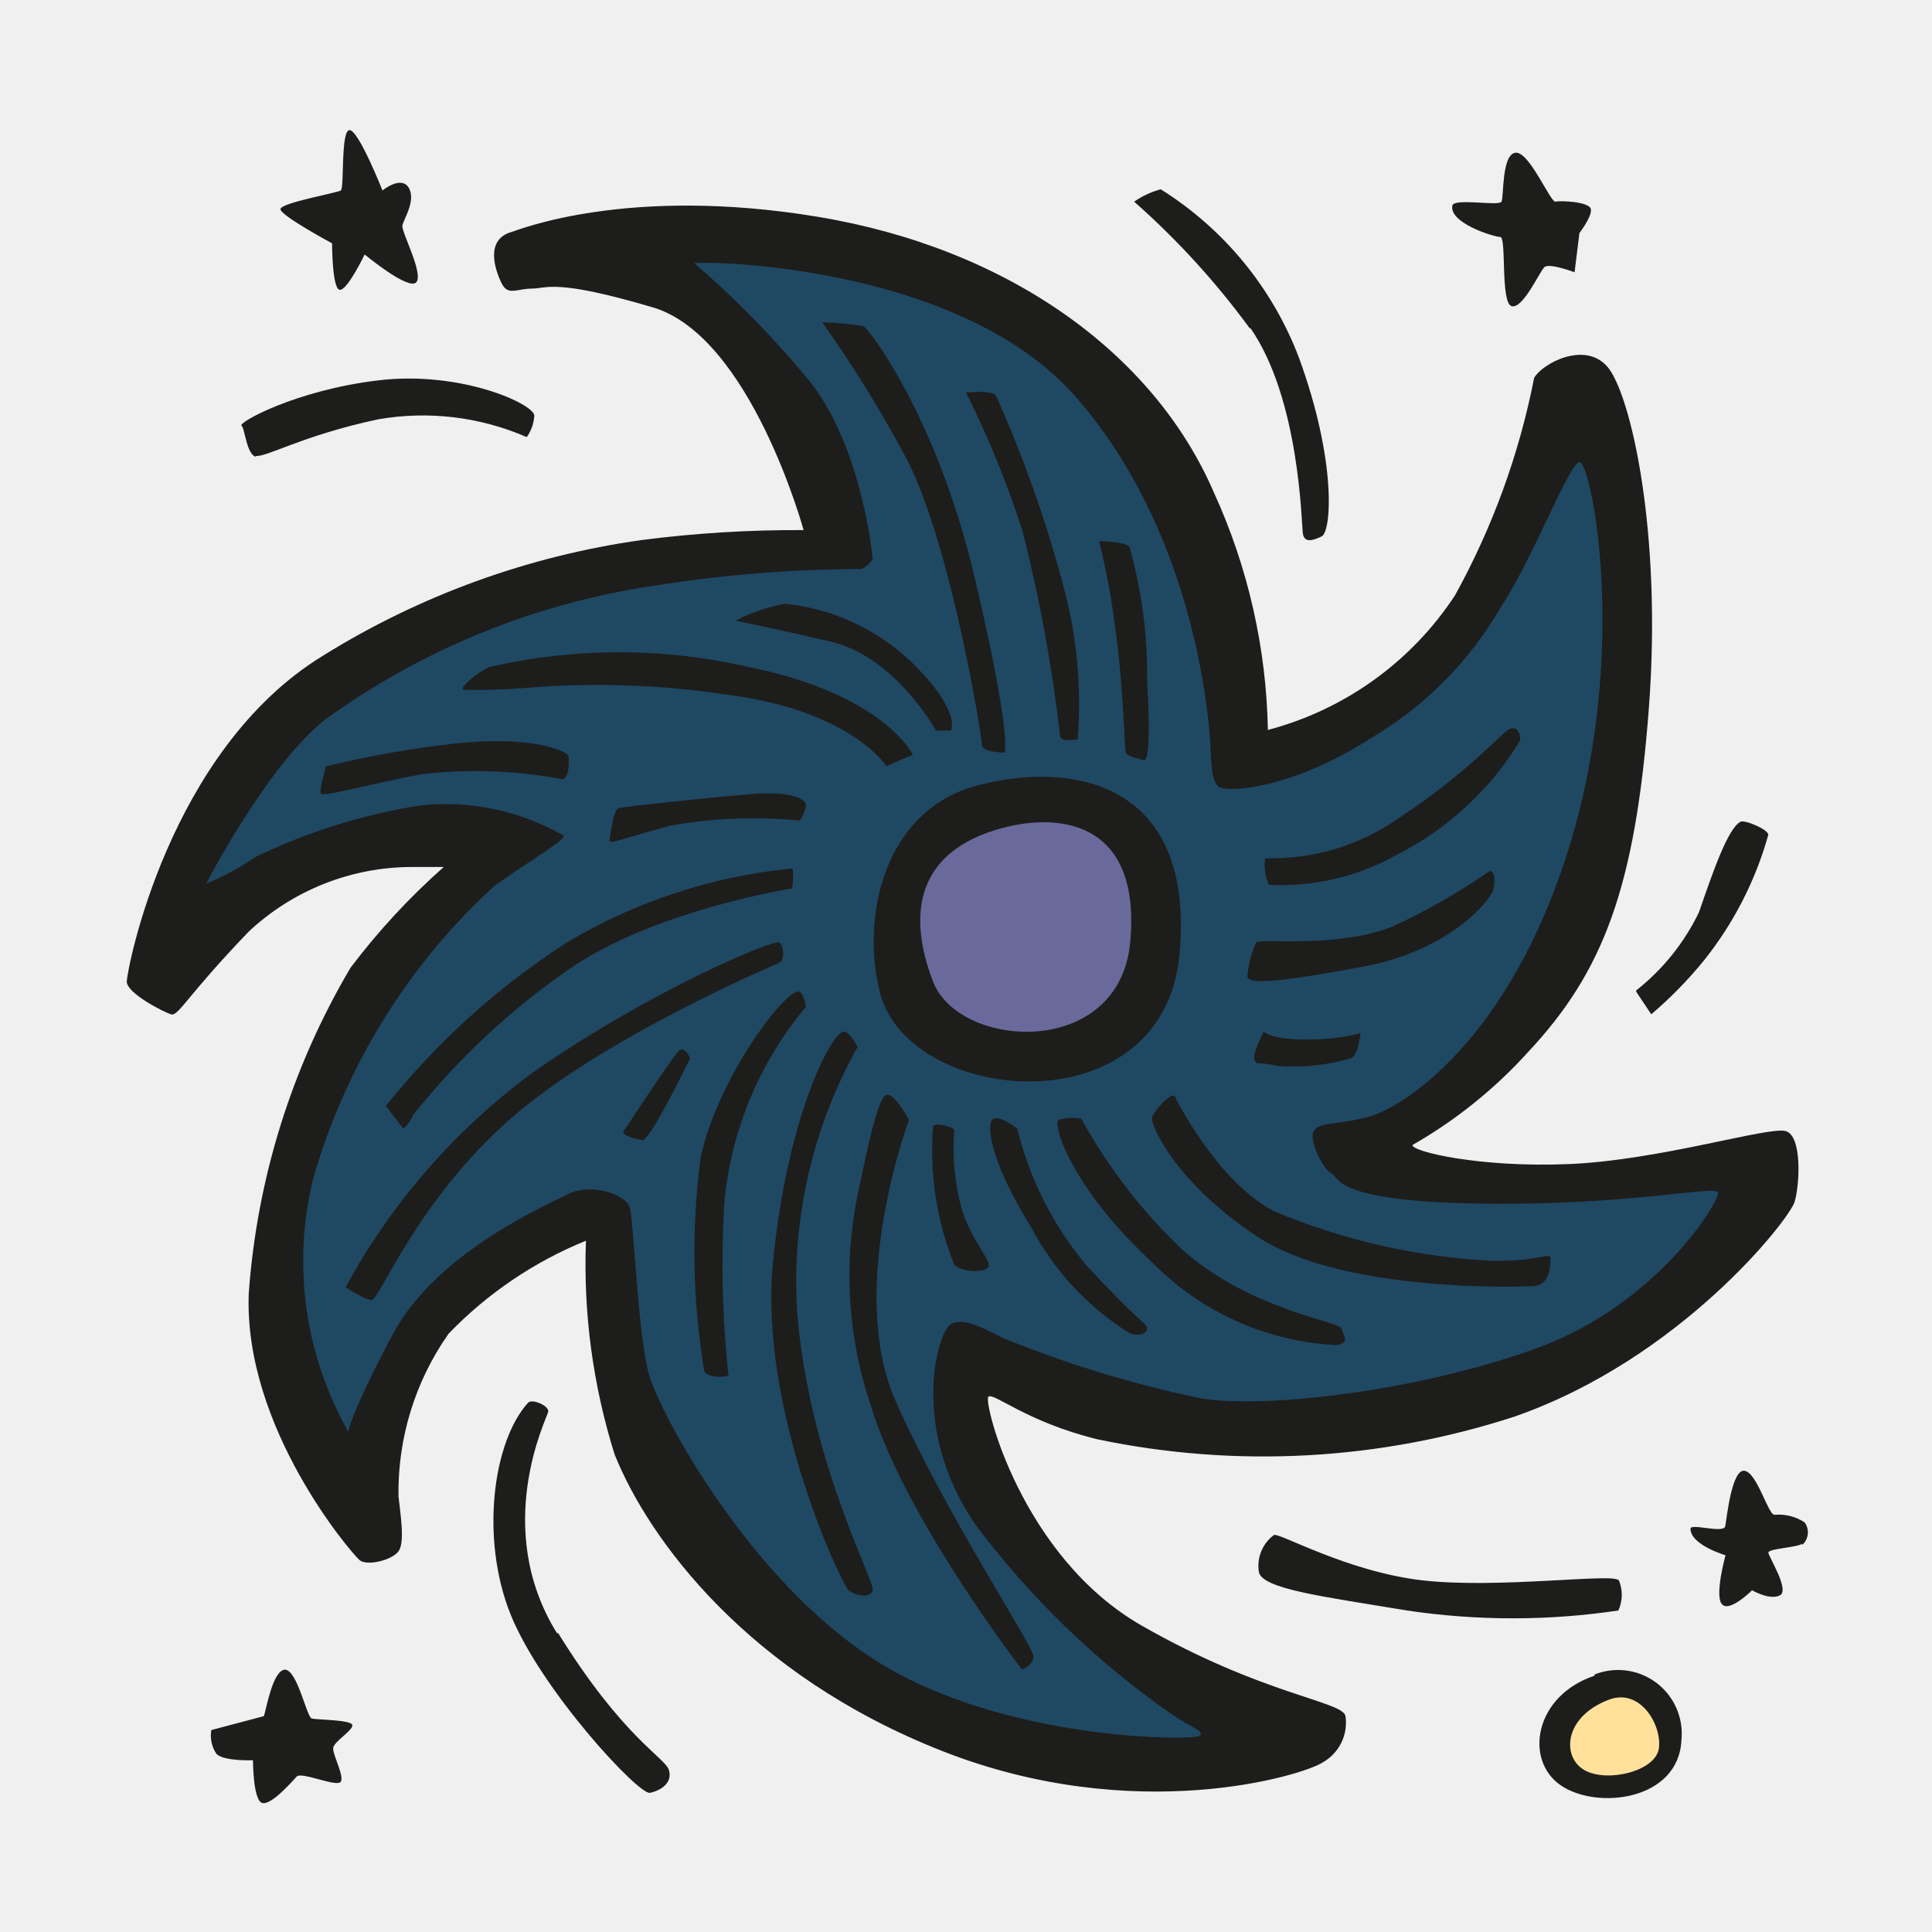
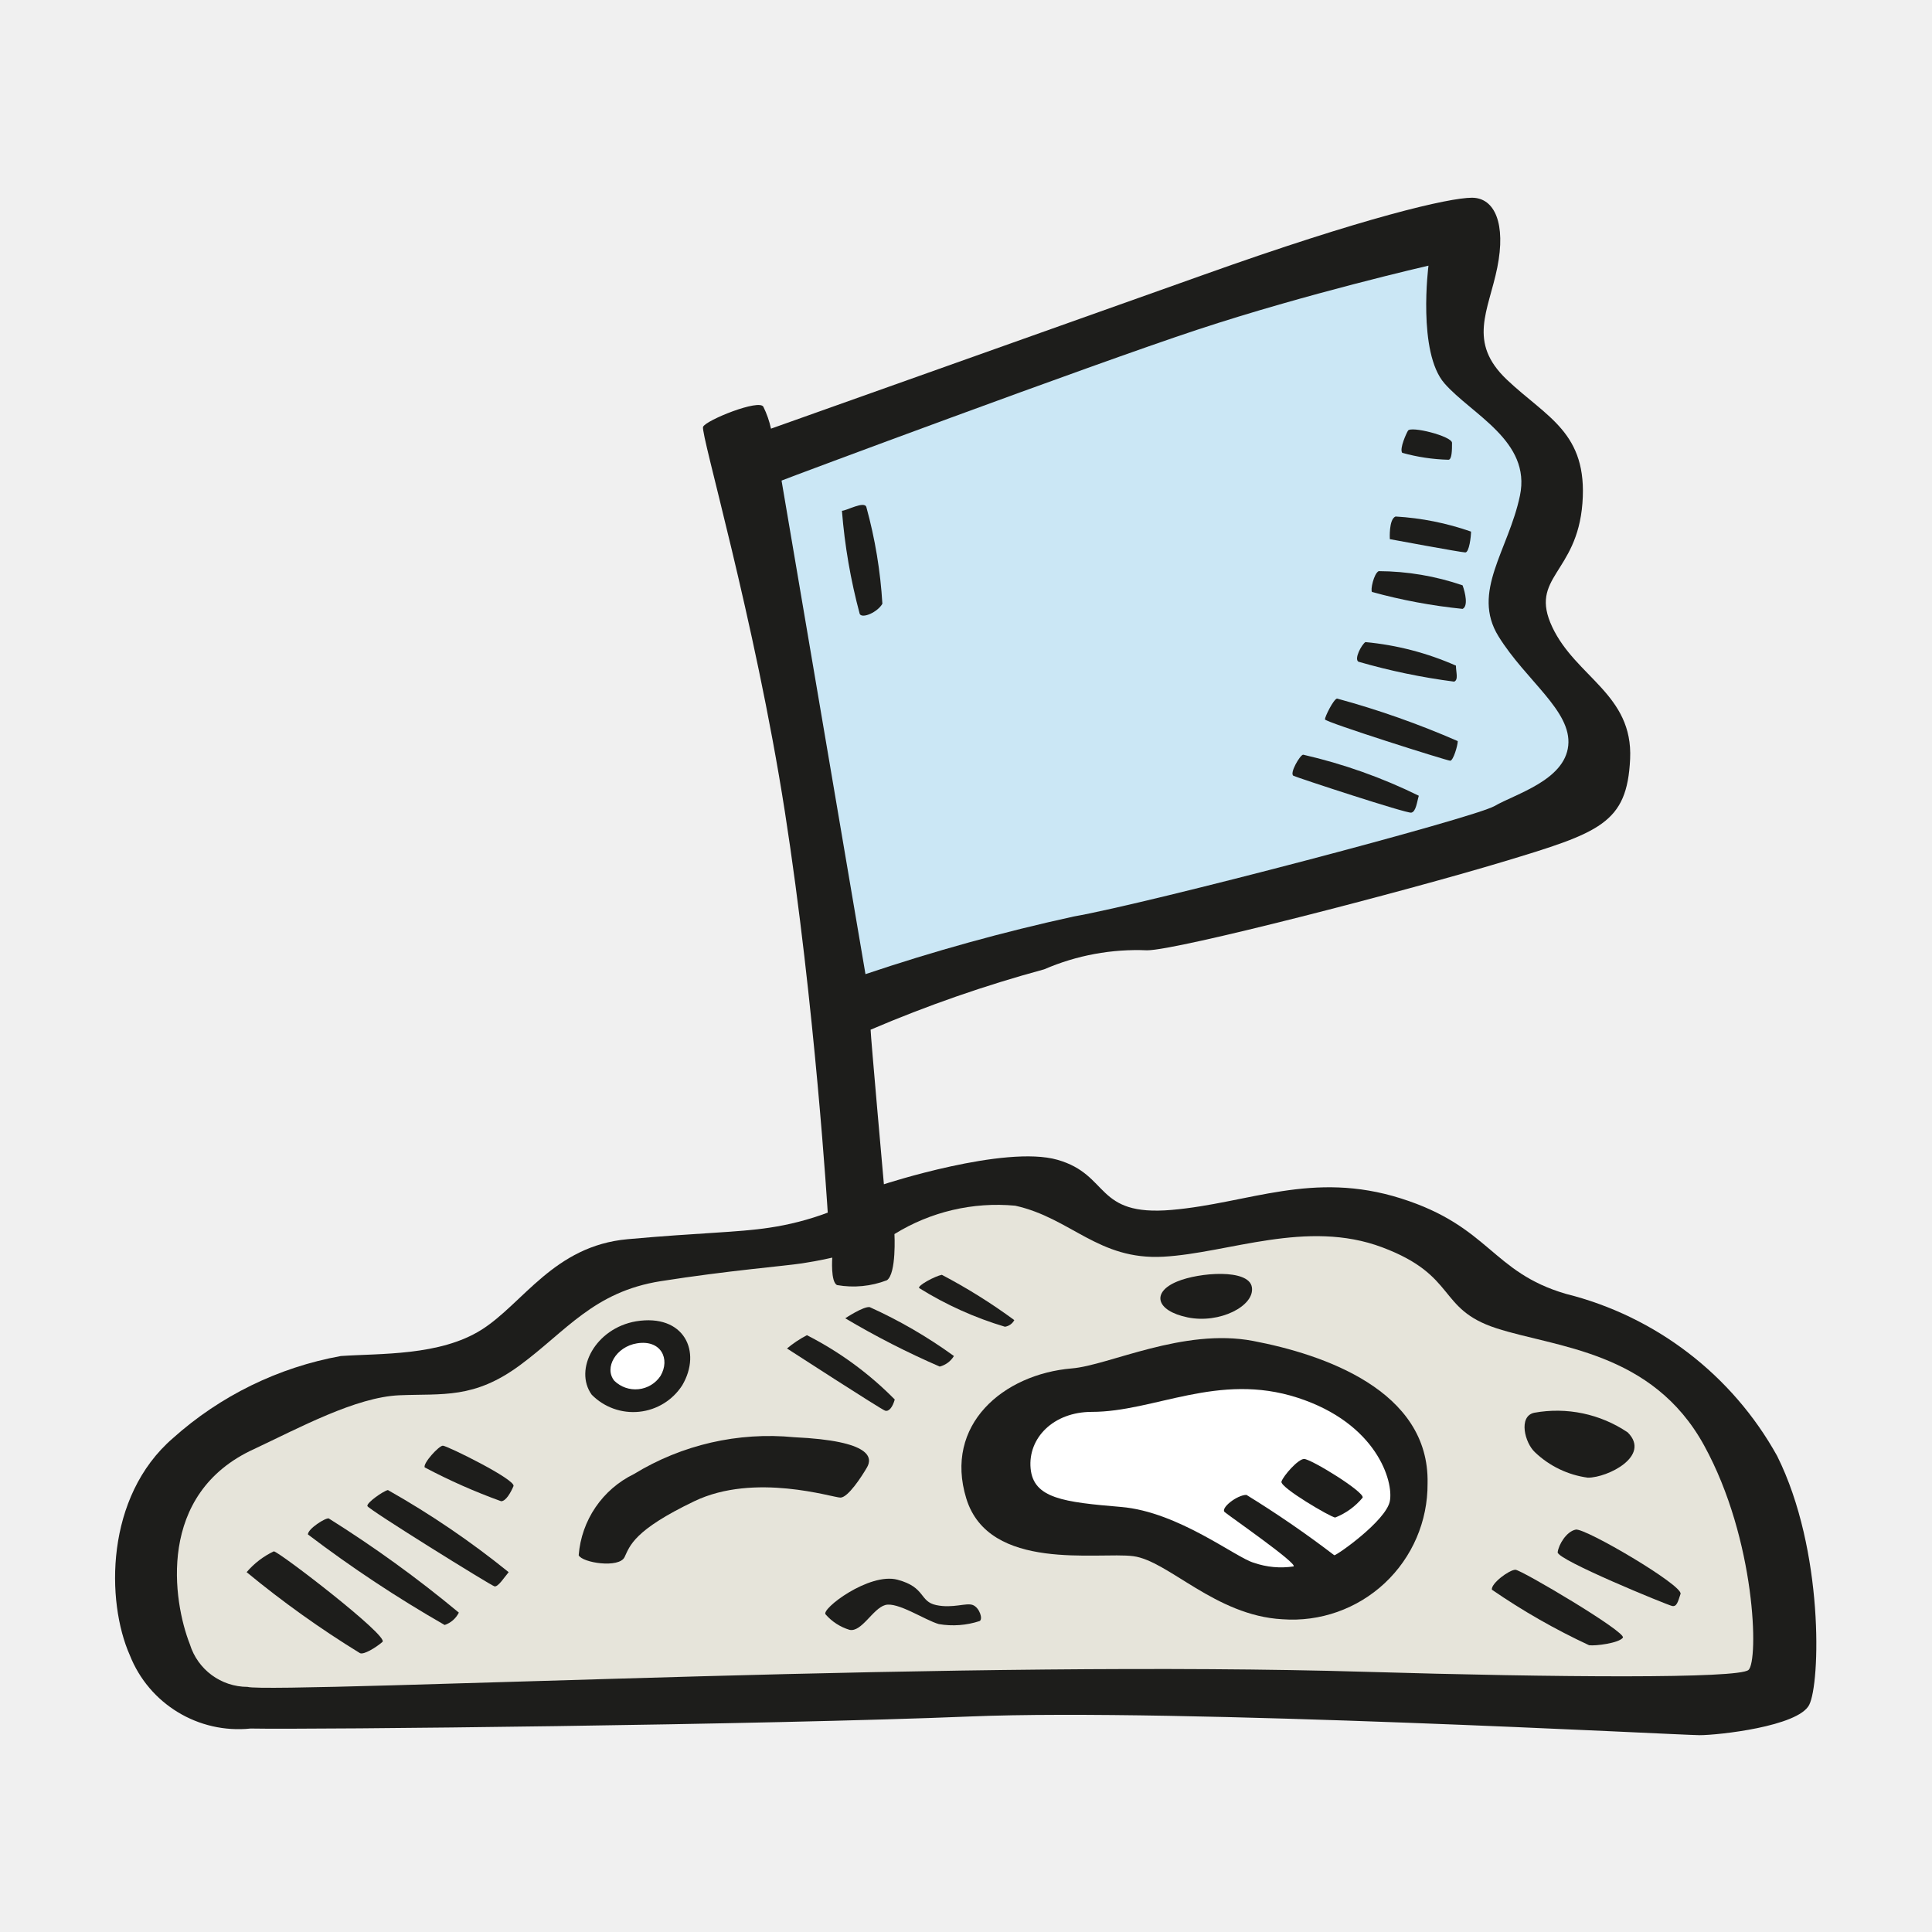
<svg xmlns="http://www.w3.org/2000/svg" width="800px" height="800px" viewBox="0 0 64 64">
-   <path d="m11 8.06s0 1.5.25 1.54.83-1.17.83-1.17 1.46 1.21 1.71.92-.5-1.67-.46-1.88.46-.83.21-1.25-.87.09-.87.09-.79-2-1.09-2-.17 1.92-.29 2-2 .41-2 .62 1.71 1.13 1.71 1.13zm26.82 45.79c-4-2.29-5.25-7.42-5.08-7.58s1.25.83 3.62 1.41a26.86 26.86 0 0 0 13.8-.75c5.5-1.91 9.12-6.54 9.29-7.12s.25-2.17-.29-2.34-4.16.96-7.16 1.09-5.25-.42-5.21-.63a15.6 15.6 0 0 0 3.83-3.08c2.5-2.67 3.55-5.46 4-11.38s-.62-10.47-1.38-11.33-2.17-.08-2.42.38a24.74 24.74 0 0 1 -2.62 7.2 10.66 10.66 0 0 1 -6.2 4.46 19.8 19.8 0 0 0 -1.79-7.87c-2-4.63-6.84-8.09-13.13-9.13s-9.91.44-10.12.5c-.92.25-.55 1.29-.34 1.71s.5.17 1 .17.75-.34 4 .62 5 7.38 5 7.38a40.13 40.13 0 0 0 -5.37.33 27.14 27.14 0 0 0 -10.55 3.83c-5.12 3.13-6.5 10.42-6.5 10.8s1.21 1 1.46 1.08.5-.58 2.59-2.75a7.92 7.92 0 0 1 5.41-2.13h1.04a22.83 22.83 0 0 0 -3.09 3.34 24.67 24.67 0 0 0 -3.37 10.79c-.17 4.46 3.42 8.62 3.67 8.83s1.08 0 1.29-.29.08-1.12 0-1.83a9.13 9.13 0 0 1 1.66-5.38 13.25 13.25 0 0 1 4.55-3.08 21 21 0 0 0 .95 7.08c1.13 2.82 4.42 7.29 10.84 9.82s12 .8 12.62.38a1.51 1.51 0 0 0 .75-1.54c-.12-.49-2.75-.7-6.75-2.99zm3.59-43c1.66 2.38 1.7 6.54 1.75 6.83s.29.25.62.09.5-2.5-.75-5.92a11.32 11.32 0 0 0 -4.58-5.58 2.91 2.91 0 0 0 -.88.41 26.35 26.35 0 0 1 3.84 4.21zm8.29-3c.21 0 0 2.17.37 2.29s.93-1.14 1.09-1.29 1 .17 1 .17l.16-1.3s.42-.54.38-.79-1-.29-1.17-.25-.87-1.68-1.33-1.62-.38 1.46-.46 1.62-1.57-.13-1.63.13c-.11.58 1.38 1.04 1.59 1.04zm4.5 25 .5.75a13.58 13.58 0 0 0 1.75-1.79 11.69 11.69 0 0 0 2.12-4.13c.09-.17-.76-.53-.91-.46-.42.21-.92 1.67-1.38 3a7.36 7.36 0 0 1 -2.08 2.59zm-.59 19.5c-.12-.25-4 .29-6.5 0s-4.76-1.6-4.91-1.5a1.27 1.27 0 0 0 -.5 1.21c.08.58 2.16.83 4.91 1.29a23.77 23.77 0 0 0 7 0 1.25 1.25 0 0 0 0-1.04zm-.79 3.16c-2 .67-2.33 2.8-1.12 3.63s3.91.5 4-1.5a2.11 2.11 0 0 0 -2.88-2.17zm6.88-4.33a.56.56 0 0 0 .08-.75 1.56 1.56 0 0 0 -1-.25c-.21 0-.58-1.42-1-1.46s-.58 1.59-.63 1.84-1.15-.11-1.15.08c0 .54 1.16.88 1.16.88s-.37 1.33-.12 1.62 1-.46 1-.46.58.34.92.17-.38-1.29-.38-1.42.91-.16 1.12-.29zm-50.25 4.13c-.42 0-.63 1.33-.71 1.54l-1.74.46a1.09 1.09 0 0 0 .17.79c.25.25 1.21.21 1.21.21s0 1.29.29 1.41 1-.7 1.16-.87 1.34.37 1.46.17-.29-.92-.25-1.13.67-.58.63-.75-1.17-.17-1.34-.21-.47-1.58-.88-1.62zm9-1.21c-2.17-3.5-.33-7.13-.29-7.33s-.53-.45-.67-.3c-1.17 1.3-1.58 4.5-.58 7s4.25 6 4.62 5.92.75-.33.63-.75-1.5-1.04-3.67-4.54zm-10-39c.33.08 1.54-.67 4.08-1.21a8.62 8.62 0 0 1 4.92.59 1.38 1.38 0 0 0 .25-.71c0-.38-2.42-1.5-5.17-1.17s-4.65 1.4-4.53 1.5.16.96.49 1.04z" fill="#1d1d1b" />
-   <path d="m23 8.72c.25-.08 8.75 0 12.63 4.42s4.37 10.38 4.44 11.17 0 1.66.38 1.79 2.41 0 5-1.67a12 12 0 0 0 4.25-4.29c1.08-1.62 2.25-4.75 2.62-4.83s1.68 6.16-.32 12.69-5.59 8.72-6.68 9-1.58.16-1.79.45.33 1.34.58 1.42-.08.92 4.88 1 7.83-.62 7.92-.37-2 3.71-6 5.16-9 2-11.09 1.67a37.7 37.7 0 0 1 -6.58-2c-.67-.33-1.33-.71-1.75-.46s-1.37 3.38.79 6.59a28.43 28.43 0 0 0 6.54 6.33c.67.46 1.09.54.92.71s-6.54.18-10.74-2.5-7.13-8.17-7.5-9.46-.5-5.07-.64-5.54-1.33-.8-2-.46-4.41 1.93-5.86 4.68-1.46 3.21-1.46 3.21a11.44 11.44 0 0 1 -1.17-8.37 21 21 0 0 1 6-9.71c1.3-.92 2.34-1.5 2.3-1.67a7.89 7.89 0 0 0 -4.75-1 19.63 19.63 0 0 0 -5.46 1.71 8.37 8.37 0 0 1 -1.63.88s2-3.88 3.92-5.42a24.76 24.76 0 0 1 11-4.46 43.91 43.91 0 0 1 6.79-.54.94.94 0 0 0 .37-.33s-.33-3.67-2.08-5.88a31.73 31.73 0 0 0 -3.83-3.92z" fill="#1f4863" />
-   <path d="m53.28 56.31c1.07-.42 1.79.87 1.67 1.62s-1.71 1.13-2.46.71-.71-1.75.79-2.33z" fill="#ffe19b" />
+   <path d="m5.73 47.64a11.38 11.38 0 0 1 5.56-2.72c1.31-.09 3.28 0 4.66-.87s2.4-2.78 4.84-3 3.63-.22 4.69-.38a9.47 9.47 0 0 0 1.94-.5s-.42-6.87-1.42-13.28-2.8-12.53-2.71-12.75 1.88-.94 2-.66a3.11 3.11 0 0 1 .25.72l14.31-5.09c5.35-1.91 8.15-2.56 8.91-2.56s1.13.87.84 2.31-1 2.47.32 3.72 2.68 1.75 2.5 4.09-1.78 2.44-1 4.1 2.68 2.23 2.58 4.37-1 2.44-4.22 3.41-10.78 2.93-11.78 2.93a7.74 7.74 0 0 0 -3.41.63 43.86 43.86 0 0 0 -5.75 2c0 .19.44 5.12.44 5.12s4-1.31 5.75-.81 1.22 1.88 3.78 1.66 4.66-1.31 7.6-.38 3 2.44 5.46 3.16a11.07 11.07 0 0 1 7 5.37c1.56 3.13 1.43 7.54 1.06 8.25s-3 1-3.63 1-17.34-.9-24.15-.62-21.82.44-23.85.4a3.87 3.87 0 0 1 -4-2.43c-.79-1.78-.82-5.25 1.43-7.19z" fill="#1d1d1b" />
+   <path d="m25.89 15.92c.21-.09 10.18-3.81 13.78-5s7.65-2.12 7.65-2.12-.37 2.87.53 3.9 2.88 1.91 2.5 3.72-1.62 3.19-.71 4.66 2.43 2.47 2.31 3.62-1.75 1.6-2.44 2-11.44 3.22-13.94 3.66a65.47 65.47 0 0 0 -6.9 1.91z" fill="#cbe7f5" />
+   <path d="m27.89 16.92c.15 0 .75-.34.81-.12a15.58 15.58 0 0 1 .53 3.2c-.16.28-.66.5-.75.34a18.94 18.94 0 0 1 -.59-3.42z" fill="#1d1d1b" />
+   <path d="m46.64 14.27c.08-.17 1.46.18 1.46.4s0 .56-.12.56a6.27 6.27 0 0 1 -1.53-.23c-.1-.14.15-.67.19-.73z" fill="#1d1d1b" />
+   <path d="m46.23 17.11a9.17 9.17 0 0 1 2.5.5c0 .16-.06.69-.19.69s-2.5-.44-2.5-.44-.04-.66.19-.75z" fill="#1d1d1b" />
+   <path d="m45.67 18.92a8.68 8.68 0 0 1 2.78.47c.09.25.19.69 0 .78a18.28 18.28 0 0 1 -3-.56c-.06-.06.06-.61.22-.69z" fill="#1d1d1b" />
+   <path d="m45.23 21.27a9.63 9.63 0 0 1 3 .78c0 .22.09.47-.06.53a21.12 21.12 0 0 1 -3.17-.66c-.15-.09.1-.56.23-.65z" fill="#1d1d1b" />
+   <path d="m44.29 23.14a29 29 0 0 1 4 1.41c0 .15-.15.65-.25.65s-4.15-1.28-4.15-1.37.28-.66.4-.69z" fill="#1d1d1b" />
+   <path d="m43.17 25a17.54 17.54 0 0 1 3.83 1.36c-.06.19-.09.53-.25.56s-3.75-1.15-3.9-1.22.22-.7.32-.7z" fill="#1d1d1b" />
+   <path d="m8.42 48c1.49-.7 3.37-1.72 4.81-1.78s2.47.13 4-1 2.44-2.43 4.66-2.78 4.09-.5 4.68-.59 1-.19 1-.19-.06.81.16.91a3.1 3.1 0 0 0 1.65-.16c.32-.22.25-1.53.25-1.53a6.46 6.46 0 0 1 4-.94c1.85.41 2.75 1.81 4.91 1.69s4.75-1.25 7.25-.31 1.81 2.04 3.78 2.68 5.16.75 6.88 3.88 1.81 7.15 1.47 7.44-6.28.25-12.72.06-14.38-.06-22 .15-14.6.47-15 .35a2 2 0 0 1 -1.91-1.41c-.56-1.42-1.12-4.99 2.13-6.47z" fill="#e6e4da" />
+   <path d="m21.07 43.77c1.59-.26 2.19 1 1.53 2.12a1.93 1.93 0 0 1 -3 .31c-.6-.84.13-2.2 1.47-2.43z" fill="#1d1d1b" />
+   <path d="m21.1 44.5c.8-.13 1.11.52.78 1.08a1 1 0 0 1 -1.53.16c-.35-.43.06-1.13.75-1.24z" fill="#ffffff" />
  <g fill="#1d1d1b">
-     <path d="m27.24 10.68a8.42 8.42 0 0 1 1.37.13c.17.08 2.42 3 3.67 8.29s1 5.83 1 5.83-.75 0-.75-.25-1-6.5-2.46-9.41a41.46 41.46 0 0 0 -2.83-4.59z" />
-     <path d="m32 13c.21 0 .83-.09 1 .12a41.77 41.77 0 0 1 2.25 6.38 14.9 14.9 0 0 1 .45 5c-.16 0-.5.08-.58-.09a50.41 50.41 0 0 0 -1.25-6.83 32.68 32.68 0 0 0 -1.87-4.58z" />
-     <path d="m36.41 17.93s.79 0 1 .17a15.59 15.59 0 0 1 .59 4.42c.13 2.33 0 2.7-.12 2.66s-.55-.12-.59-.25-.08-2.25-.33-4a24.53 24.53 0 0 0 -.55-3z" />
-     <path d="m41.91 28.43a7.32 7.32 0 0 0 4.37-1.29c2.46-1.62 3.5-2.92 3.75-3s.33.17.33.38a10.07 10.07 0 0 1 -4.08 3.79 7.82 7.82 0 0 1 -4.25 1 1.64 1.64 0 0 1 -.12-.88z" />
-     <path d="m41.61 31.22c.16-.15 2.71.21 4.55-.54a22 22 0 0 0 3.2-1.83c.17 0 .17.42.09.67s-1.34 1.95-4.29 2.5-3.8.58-3.84.33a3.55 3.55 0 0 1 .29-1.13z" />
-     <path d="m41.86 34.18c.13.09.46.29 1.71.25s1.54-.29 1.5-.16-.08.7-.33.79a6.71 6.71 0 0 1 -2.42.25c-.75-.17-.62 0-.75-.17s.29-.96.29-.96z" />
-     <path d="m38.91 36.31s1.41 2.87 3.33 3.83a21.45 21.45 0 0 0 7.25 1.63c1.58 0 1.87-.3 1.87-.09s0 .88-.54.92-6.37.21-9.16-1.63-3.55-3.75-3.5-3.95.62-.84.75-.71z" />
-     <path d="m35.82 37.06a17.84 17.84 0 0 0 3.38 4.37c2.29 2 5.21 2.34 5.25 2.59s.29.45-.17.54a9.18 9.18 0 0 1 -6.08-2.71c-2.75-2.54-3.34-4.63-3.13-4.75a1.54 1.54 0 0 1 .75-.04z" />
-     <path d="m32.86 37.1c.19-.23.84.29.84.29a11.13 11.13 0 0 0 2.3 4.54c1.78 1.92 2 1.92 2 2.07s-.21.29-.59.16a9.22 9.22 0 0 1 -3.25-3.5c-1.38-2.23-1.46-3.35-1.3-3.56z" />
-     <path d="m30.91 37.31c0-.13.75 0 .7.16a7.57 7.57 0 0 0 .25 2.59c.34 1.08 1 1.71.88 1.91s-.92.17-1.13-.08a10.14 10.14 0 0 1 -.7-4.58z" />
-     <path d="m29.36 36.27c.27-.08.75.83.75.83s-2.08 5.58-.45 9.29 4.62 8.21 4.58 8.5-.38.42-.38.42-3.87-5-5-8.71a13.43 13.43 0 0 1 -.41-7.21c.25-1.17.62-3.04.91-3.12z" />
-     <path d="m27.91 34.18c.21-.07.5.5.5.5a15.91 15.91 0 0 0 -2 8.84c.41 4.91 2.58 8.87 2.5 9.16s-.59.17-.8 0-3-6-2.5-10.91 1.92-7.46 2.3-7.59z" />
-     <path d="m26.41 32.85c.2-.06.29.5.29.5a11.77 11.77 0 0 0 -2.7 6.42 34.15 34.15 0 0 0 .13 5.79c-.13.08-.67.08-.8-.13a24 24 0 0 1 -.12-7.08c.53-2.5 2.61-5.35 3.2-5.5z" />
-     <path d="m22.49 34.81c.21-.17.37.25.37.25s-1.33 2.75-1.58 2.71-.71-.17-.62-.3 1.62-2.47 1.83-2.66z" />
-     <path d="m11.45 42.64a21.72 21.72 0 0 1 6.21-7.12c3.95-2.75 8-4.42 8.16-4.3s.17.59 0 .67-5.82 2.46-8.91 5.17-4.34 6-4.59 6-.87-.42-.87-.42z" />
-     <path d="m12.78 36.64a25 25 0 0 1 6-5.42 17.94 17.94 0 0 1 7.46-2.45c.08.12 0 .66 0 .66s-4.55.71-7.38 2.67a24.07 24.07 0 0 0 -5.17 4.83 1.26 1.26 0 0 1 -.33.46s-.54-.71-.58-.75z" />
-     <path d="m20.49 26.77c.16-.05 2.92-.34 4.33-.46s1.88.16 1.88.37a1.14 1.14 0 0 1 -.21.5 15.94 15.94 0 0 0 -4.29.17c-1.54.42-2 .62-2 .5s.12-1.04.29-1.08z" />
-     <path d="m10.78 25.39a33.79 33.79 0 0 1 4.22-.75c2.5-.29 3.79.21 3.83.42s0 .75-.2.75a15.78 15.78 0 0 0 -4.63-.17c-2 .38-3.34.79-3.38.63s.2-.88.16-.88z" />
-     <path d="m15.36 22.85c-.18-.05.46-.58.84-.75a19.11 19.11 0 0 1 8.62 0c4.46.9 5.42 2.9 5.42 2.9l-.88.38s-1.16-1.86-5.36-2.38a28.64 28.64 0 0 0 -6.62-.21 18.79 18.79 0 0 1 -2.02.06z" />
-     <path d="m24.36 20.56a6.06 6.06 0 0 1 1.64-.56 7.11 7.11 0 0 1 4.17 1.91c1.71 1.67 1.33 2.29 1.33 2.29h-.5s-1.33-2.45-3.5-2.95-3.14-.69-3.14-.69z" />
-     <path d="m32.45 26c3.06-.78 7.16-.12 6.62 5.63s-8.91 5-9.91 1.29c-.64-2.41.04-6.11 3.29-6.92z" />
+     <path d="m39 42.45c.72-.3 2.37-.43 2.47.19s-1.07 1.22-2.13 1-1.2-.84-.34-1.19z" />
+     <path d="m50.82 46.8a4.19 4.19 0 0 1 3.1.65c.78.78-.66 1.5-1.32 1.5a3.14 3.14 0 0 1 -1.75-.84c-.34-.31-.56-1.19-.03-1.31z" />
+     <path d="m19.17 51.52a3.27 3.27 0 0 1 1.83-2.69 8.58 8.58 0 0 1 5.31-1.22c2.59.12 2.59.69 2.41 1s-.63 1-.88 1-2.84-.84-4.84.12-2.13 1.47-2.31 1.85-1.4.19-1.52-.06z" />
+     <path d="m14.67 47.89c.14 0 2.43 1.13 2.34 1.34s-.25.5-.41.5a19.66 19.66 0 0 1 -2.53-1.12c-.07-.13.47-.72.6-.72z" />
+     <path d="m12.85 49.36a29.1 29.1 0 0 1 4 2.72c-.13.15-.35.5-.47.47s-4.18-2.55-4.21-2.66.53-.5.68-.53z" />
+     <path d="m10.89 50.3a39.93 39.93 0 0 1 4.31 3.12.82.82 0 0 1 -.47.41 42 42 0 0 1 -4.53-3c0-.19.59-.56.69-.53z" />
+     <path d="m9.07 51.39c.16 0 3.82 2.81 3.6 3s-.63.44-.75.37a33.14 33.14 0 0 1 -3.75-2.68 2.72 2.72 0 0 1 .9-.69z" />
+     <path d="m26.73 44.23a11.26 11.26 0 0 1 2.91 2.13c-.07.25-.19.41-.32.37s-3.25-2.06-3.25-2.06a3.71 3.71 0 0 1 .66-.44z" />
+     <path d="m28 43.67s.6-.4.81-.37a15.89 15.89 0 0 1 2.79 1.62.78.78 0 0 1 -.47.35 27.81 27.81 0 0 1 -3.13-1.6z" />
+     <path d="m30.45 42.67c-.07-.08.53-.4.75-.44a18.79 18.79 0 0 1 2.4 1.5.42.42 0 0 1 -.31.22 11.68 11.68 0 0 1 -2.84-1.28z" />
+     <path d="m27.35 53.48c-.17-.17 1.44-1.4 2.38-1.15s.72.72 1.28.84 1-.09 1.22 0 .34.47.22.53a2.8 2.8 0 0 1 -1.35.1c-.46-.13-1.37-.75-1.78-.63s-.78.91-1.18.82a1.71 1.71 0 0 1 -.79-.51z" />
+     <path d="m52.2 50.67c.31-.06 3.56 1.85 3.47 2.13s-.13.43-.28.4-3.82-1.53-3.79-1.78.29-.69.6-.75z" />
+     <path d="m50.2 52c.19 0 3.69 2.07 3.56 2.25s-.91.28-1.12.25a22.16 22.16 0 0 1 -3.22-1.84c-.03-.21.58-.66.78-.66z" />
+     <path d="m35.51 45.33c1.22-.1 3.69-1.35 6-.91s5.85 1.63 5.78 4.72a4.48 4.48 0 0 1 -4.81 4.5c-2.22-.12-3.78-1.94-4.94-2.09s-4.78.53-5.53-1.91 1.22-4.12 3.5-4.31z" />
  </g>
-   <path d="m33.2 27.43c2.06-.55 4.6-.1 4.24 3.78s-5.66 3.56-6.53 1.31-.55-4.33 2.29-5.09z" fill="#696a9b" />
+   <path d="m36.17 46.77c2.07 0 4.18-1.32 6.81-.47s3.19 2.78 3.06 3.43-1.75 1.79-1.84 1.79a34.9 34.9 0 0 0 -2.91-2c-.31 0-.87.44-.72.57s2.43 1.71 2.28 1.8a2.74 2.74 0 0 1 -1.31-.12c-.59-.16-2.5-1.69-4.4-1.85s-2.91-.28-3-1.28.75-1.87 2.03-1.87z" fill="#ffffff" />
+   <path d="m43.2 48.33c.23 0 2 1.09 1.94 1.28a2.24 2.24 0 0 1 -.91.66c-.13 0-1.84-1-1.78-1.19s.55-.75.75-.75z" fill="#1d1d1b" />
</svg>
